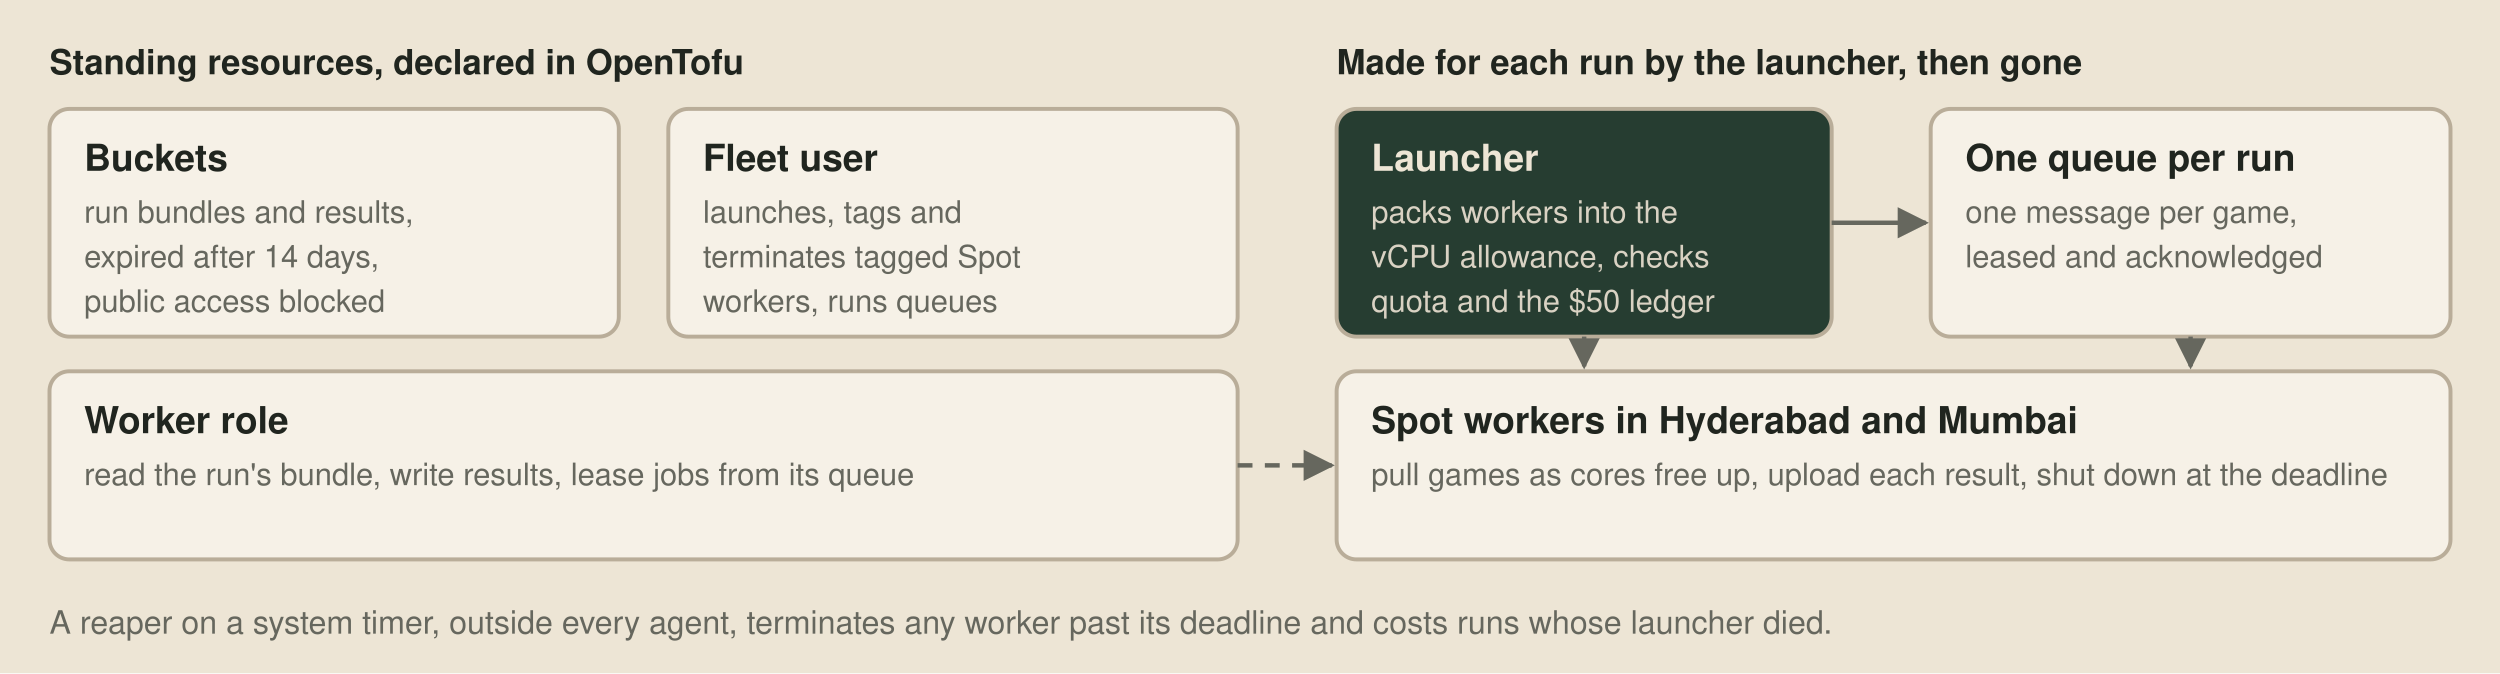
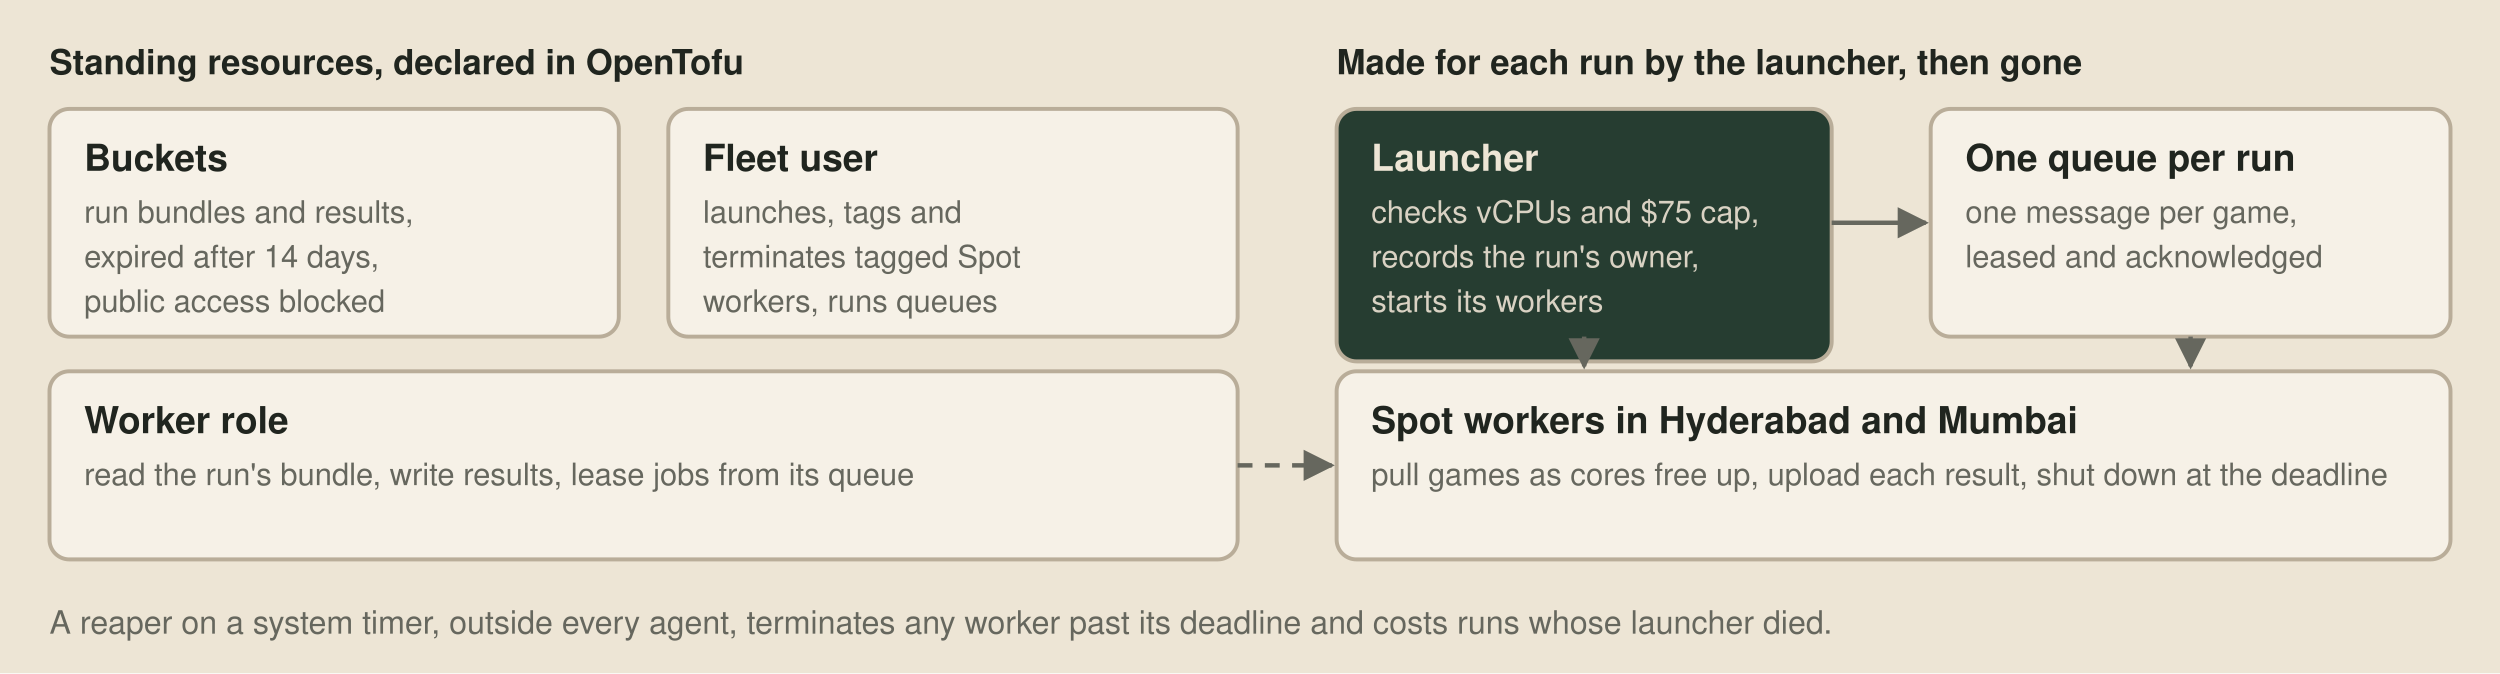
<svg xmlns="http://www.w3.org/2000/svg" viewBox="0 0 1010 272" font-family="Helvetica, Arial, sans-serif" role="img" aria-labelledby="t">
  <defs>
    <marker id="a" viewBox="0 0 10 10" refX="9" refY="5" markerWidth="7" markerHeight="7" orient="auto-start-reverse">
      <path d="M0 0L10 5L0 10z" fill="#66675e" />
    </marker>
    <marker id="s" viewBox="0 0 10 10" refX="9" refY="5" markerWidth="7" markerHeight="7" orient="auto-start-reverse">
      <path d="M0 0L10 5L0 10z" fill="#b53b13" />
    </marker>
  </defs>
  <rect width="1010" height="272" fill="#ede5d5" />
  <text x="20" y="30" font-size="14" fill="#20251f" text-anchor="start" font-weight="bold">Standing resources, declared in OpenTofu</text>
  <text x="540" y="30" font-size="14" fill="#20251f" text-anchor="start" font-weight="bold">Made for each run by the launcher, then gone</text>
  <rect x="20" y="44" width="230" height="92" rx="8" fill="#f6f1e7" stroke="#b9ad99" stroke-width="1.6" />
  <text x="34" y="69" font-size="15" fill="#20251f" text-anchor="start" font-weight="bold">Buckets</text>
  <text x="34" y="90" font-size="12.5" fill="#66675e" text-anchor="start" font-weight="normal">run bundles and results,</text>
  <text x="34" y="108" font-size="12.5" fill="#66675e" text-anchor="start" font-weight="normal">expired after 14 days,</text>
  <text x="34" y="126" font-size="12.5" fill="#66675e" text-anchor="start" font-weight="normal">public access blocked</text>
  <rect x="270" y="44" width="230" height="92" rx="8" fill="#f6f1e7" stroke="#b9ad99" stroke-width="1.6" />
  <text x="284" y="69" font-size="15" fill="#20251f" text-anchor="start" font-weight="bold">Fleet user</text>
  <text x="284" y="90" font-size="12.5" fill="#66675e" text-anchor="start" font-weight="normal">launches, tags and</text>
  <text x="284" y="108" font-size="12.5" fill="#66675e" text-anchor="start" font-weight="normal">terminates tagged Spot</text>
  <text x="284" y="126" font-size="12.5" fill="#66675e" text-anchor="start" font-weight="normal">workers, runs queues</text>
  <rect x="20" y="150" width="480" height="76" rx="8" fill="#f6f1e7" stroke="#b9ad99" stroke-width="1.6" />
  <text x="34" y="175" font-size="15" fill="#20251f" text-anchor="start" font-weight="bold">Worker role</text>
  <text x="34" y="196" font-size="12.5" fill="#66675e" text-anchor="start" font-weight="normal">read the run's bundle, write results, lease jobs from its queue</text>
-   <rect x="540" y="44" width="200" height="92" rx="8" fill="#263d31" stroke="#b9ad99" stroke-width="1.6" />
+   <rect x="540" y="44" width="200" height="102" rx="8" fill="#263d31" stroke="#b9ad99" stroke-width="1.6" />
  <text x="554" y="69" font-size="15" fill="#ede5d5" text-anchor="start" font-weight="bold">Launcher</text>
-   <text x="554" y="90" font-size="12.5" fill="#d9d2c3" text-anchor="start" font-weight="normal">packs workers into the</text>
-   <text x="554" y="108" font-size="12.5" fill="#d9d2c3" text-anchor="start" font-weight="normal">vCPU allowance, checks</text>
-   <text x="554" y="126" font-size="12.5" fill="#d9d2c3" text-anchor="start" font-weight="normal">quota and the $50 ledger</text>
+   <text x="554" y="90" font-size="12.5" fill="#d9d2c3" text-anchor="start" font-weight="normal">checks vCPUs and $75 cap,</text>
+   <text x="554" y="108" font-size="12.5" fill="#d9d2c3" text-anchor="start" font-weight="normal">records the run's owner,</text>
+   <text x="554" y="126" font-size="12.5" fill="#d9d2c3" text-anchor="start" font-weight="normal">starts its workers</text>
  <rect x="780" y="44" width="210" height="92" rx="8" fill="#f6f1e7" stroke="#b9ad99" stroke-width="1.6" />
  <text x="794" y="69" font-size="15" fill="#20251f" text-anchor="start" font-weight="bold">One queue per run</text>
  <text x="794" y="90" font-size="12.5" fill="#66675e" text-anchor="start" font-weight="normal">one message per game,</text>
  <text x="794" y="108" font-size="12.5" fill="#66675e" text-anchor="start" font-weight="normal">leased and acknowledged</text>
  <rect x="540" y="150" width="450" height="76" rx="8" fill="#f6f1e7" stroke="#b9ad99" stroke-width="1.6" />
  <text x="554" y="175" font-size="15" fill="#20251f" text-anchor="start" font-weight="bold">Spot workers in Hyderabad and Mumbai</text>
  <text x="554" y="196" font-size="12.5" fill="#66675e" text-anchor="start" font-weight="normal">pull games as cores free up, upload each result, shut down at the deadline</text>
  <path d="M740 90 L778 90" fill="none" stroke="#66675e" stroke-width="1.8" stroke-linejoin="round" marker-end="url(#a)" />
  <path d="M885 136 L885 148" fill="none" stroke="#66675e" stroke-width="1.8" stroke-linejoin="round" marker-end="url(#a)" />
  <path d="M640 136 L640 148" fill="none" stroke="#66675e" stroke-width="1.8" stroke-linejoin="round" marker-end="url(#a)" />
  <path d="M500 188 L538 188" fill="none" stroke="#66675e" stroke-width="1.8" stroke-dasharray="6 5" stroke-linejoin="round" marker-end="url(#a)" />
  <text x="20" y="256" font-size="13" fill="#66675e" text-anchor="start" font-weight="normal">A reaper on a system timer, outside every agent, terminates any worker past its deadline and costs runs whose launcher died.</text>
</svg>
